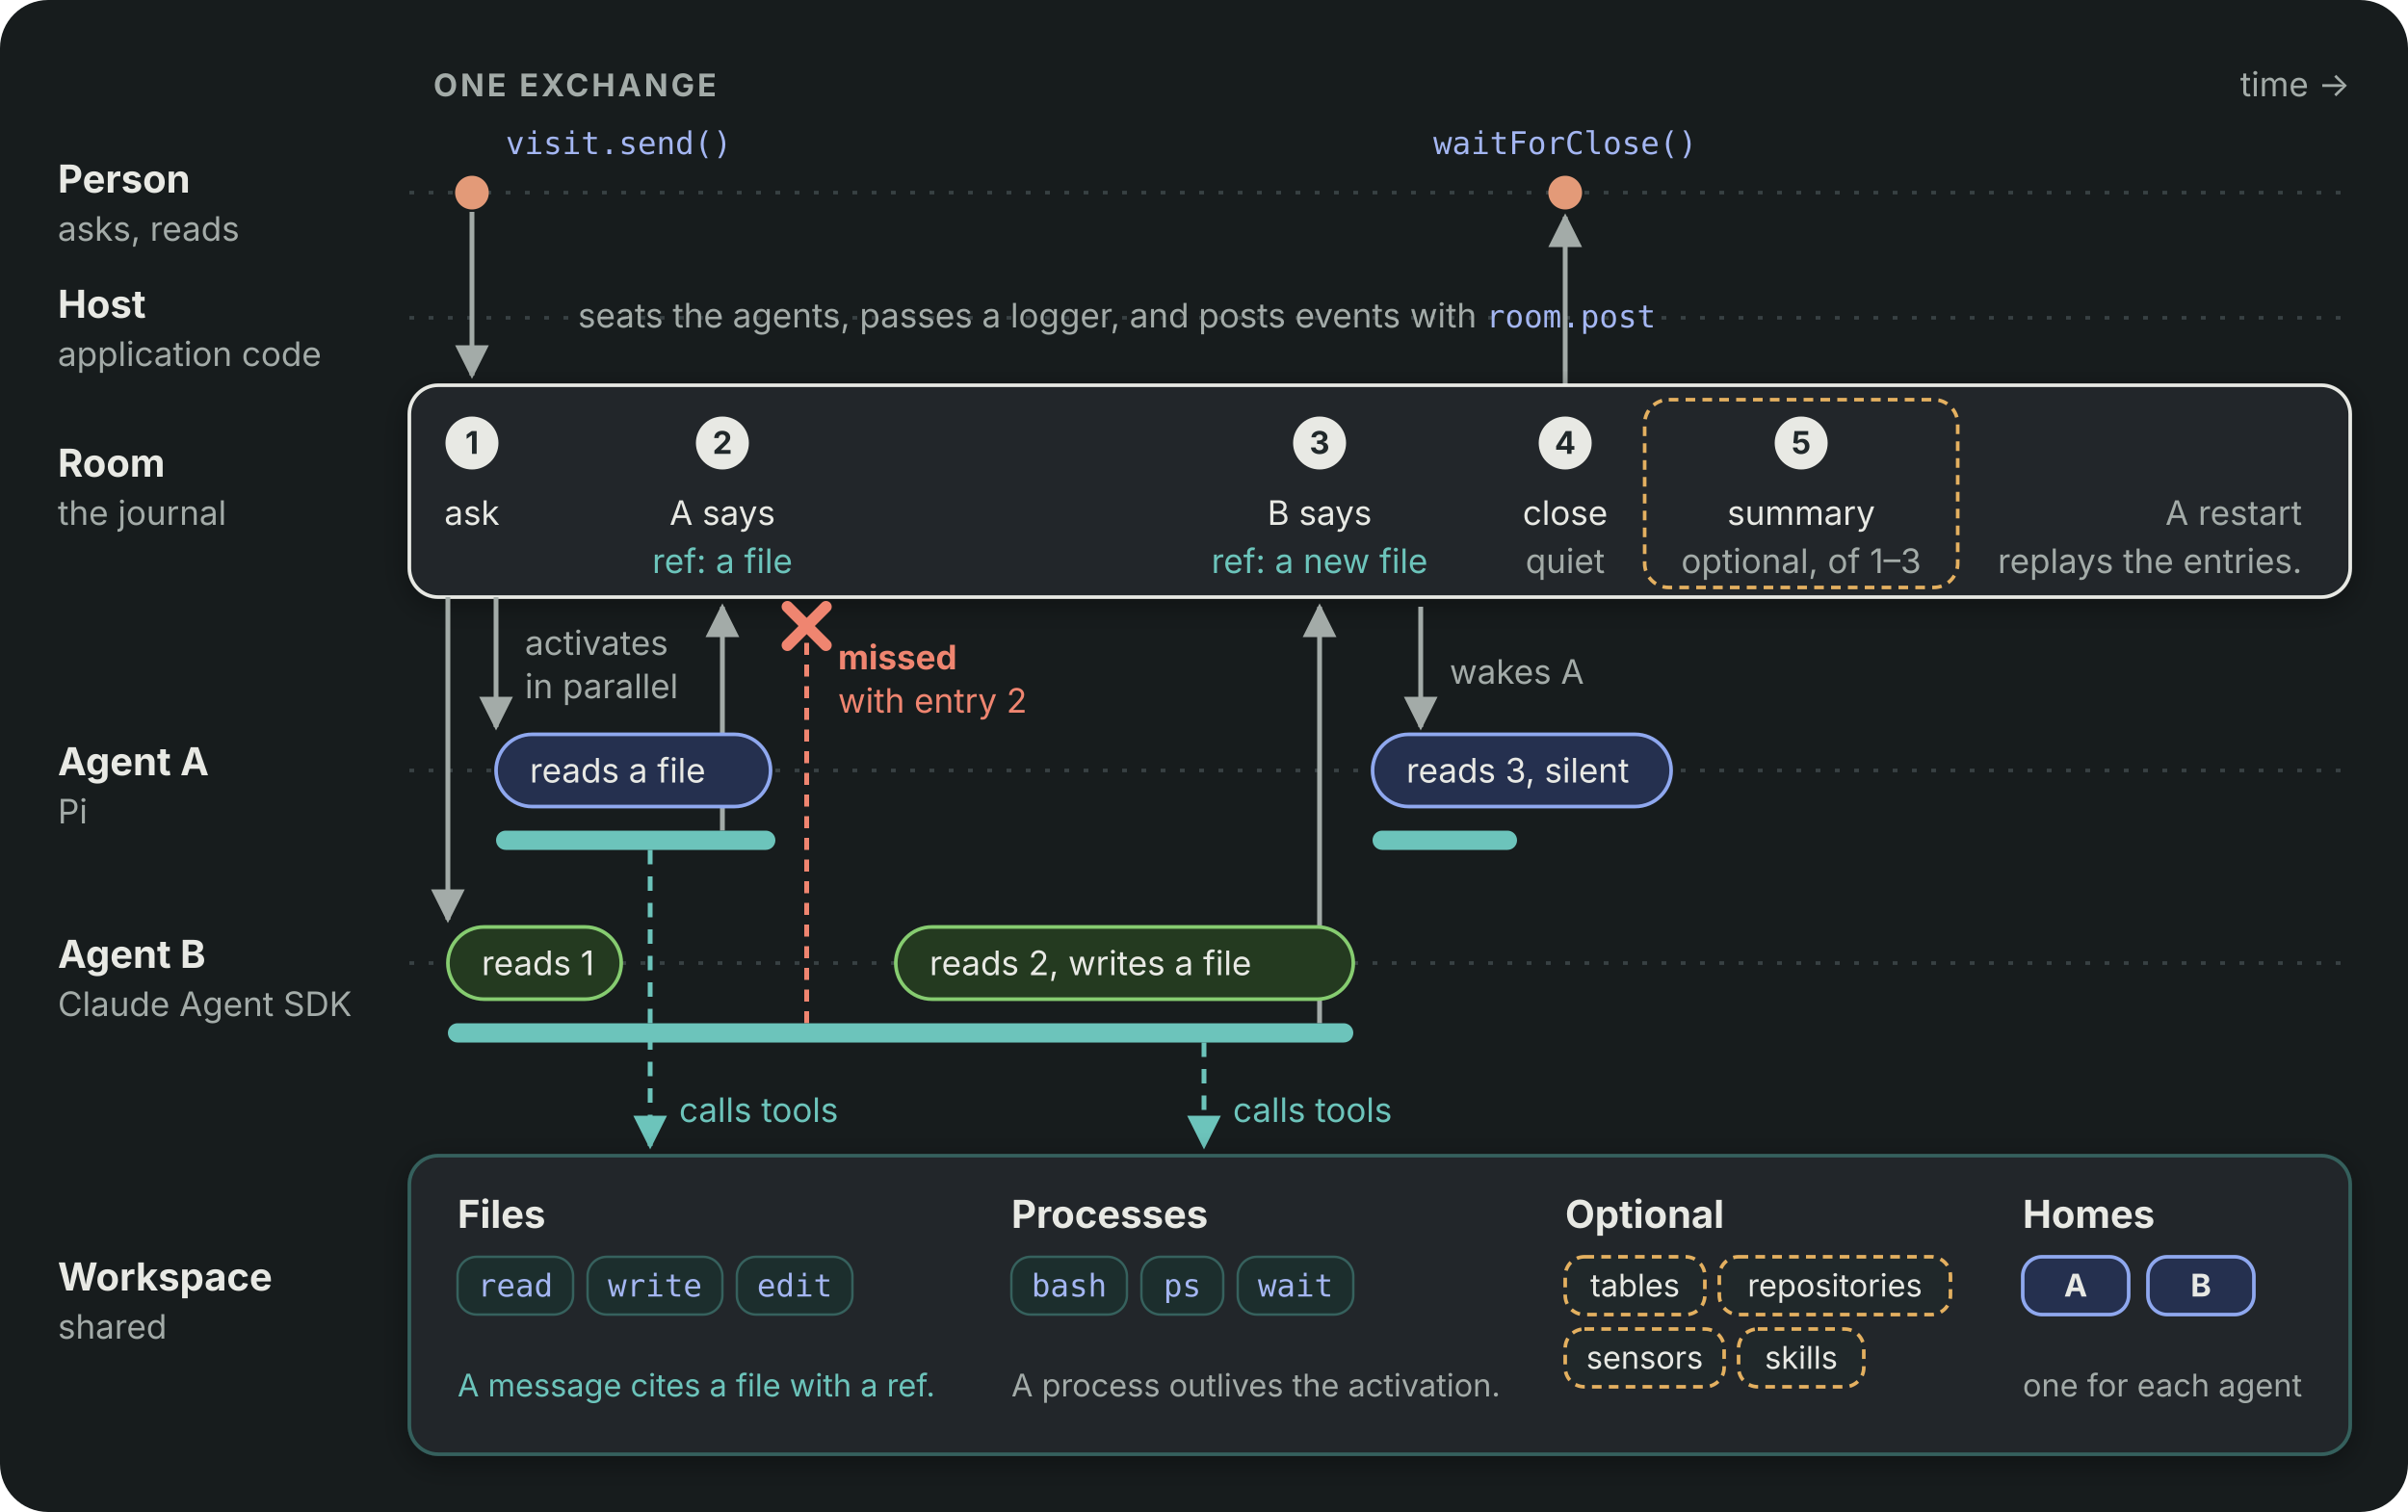
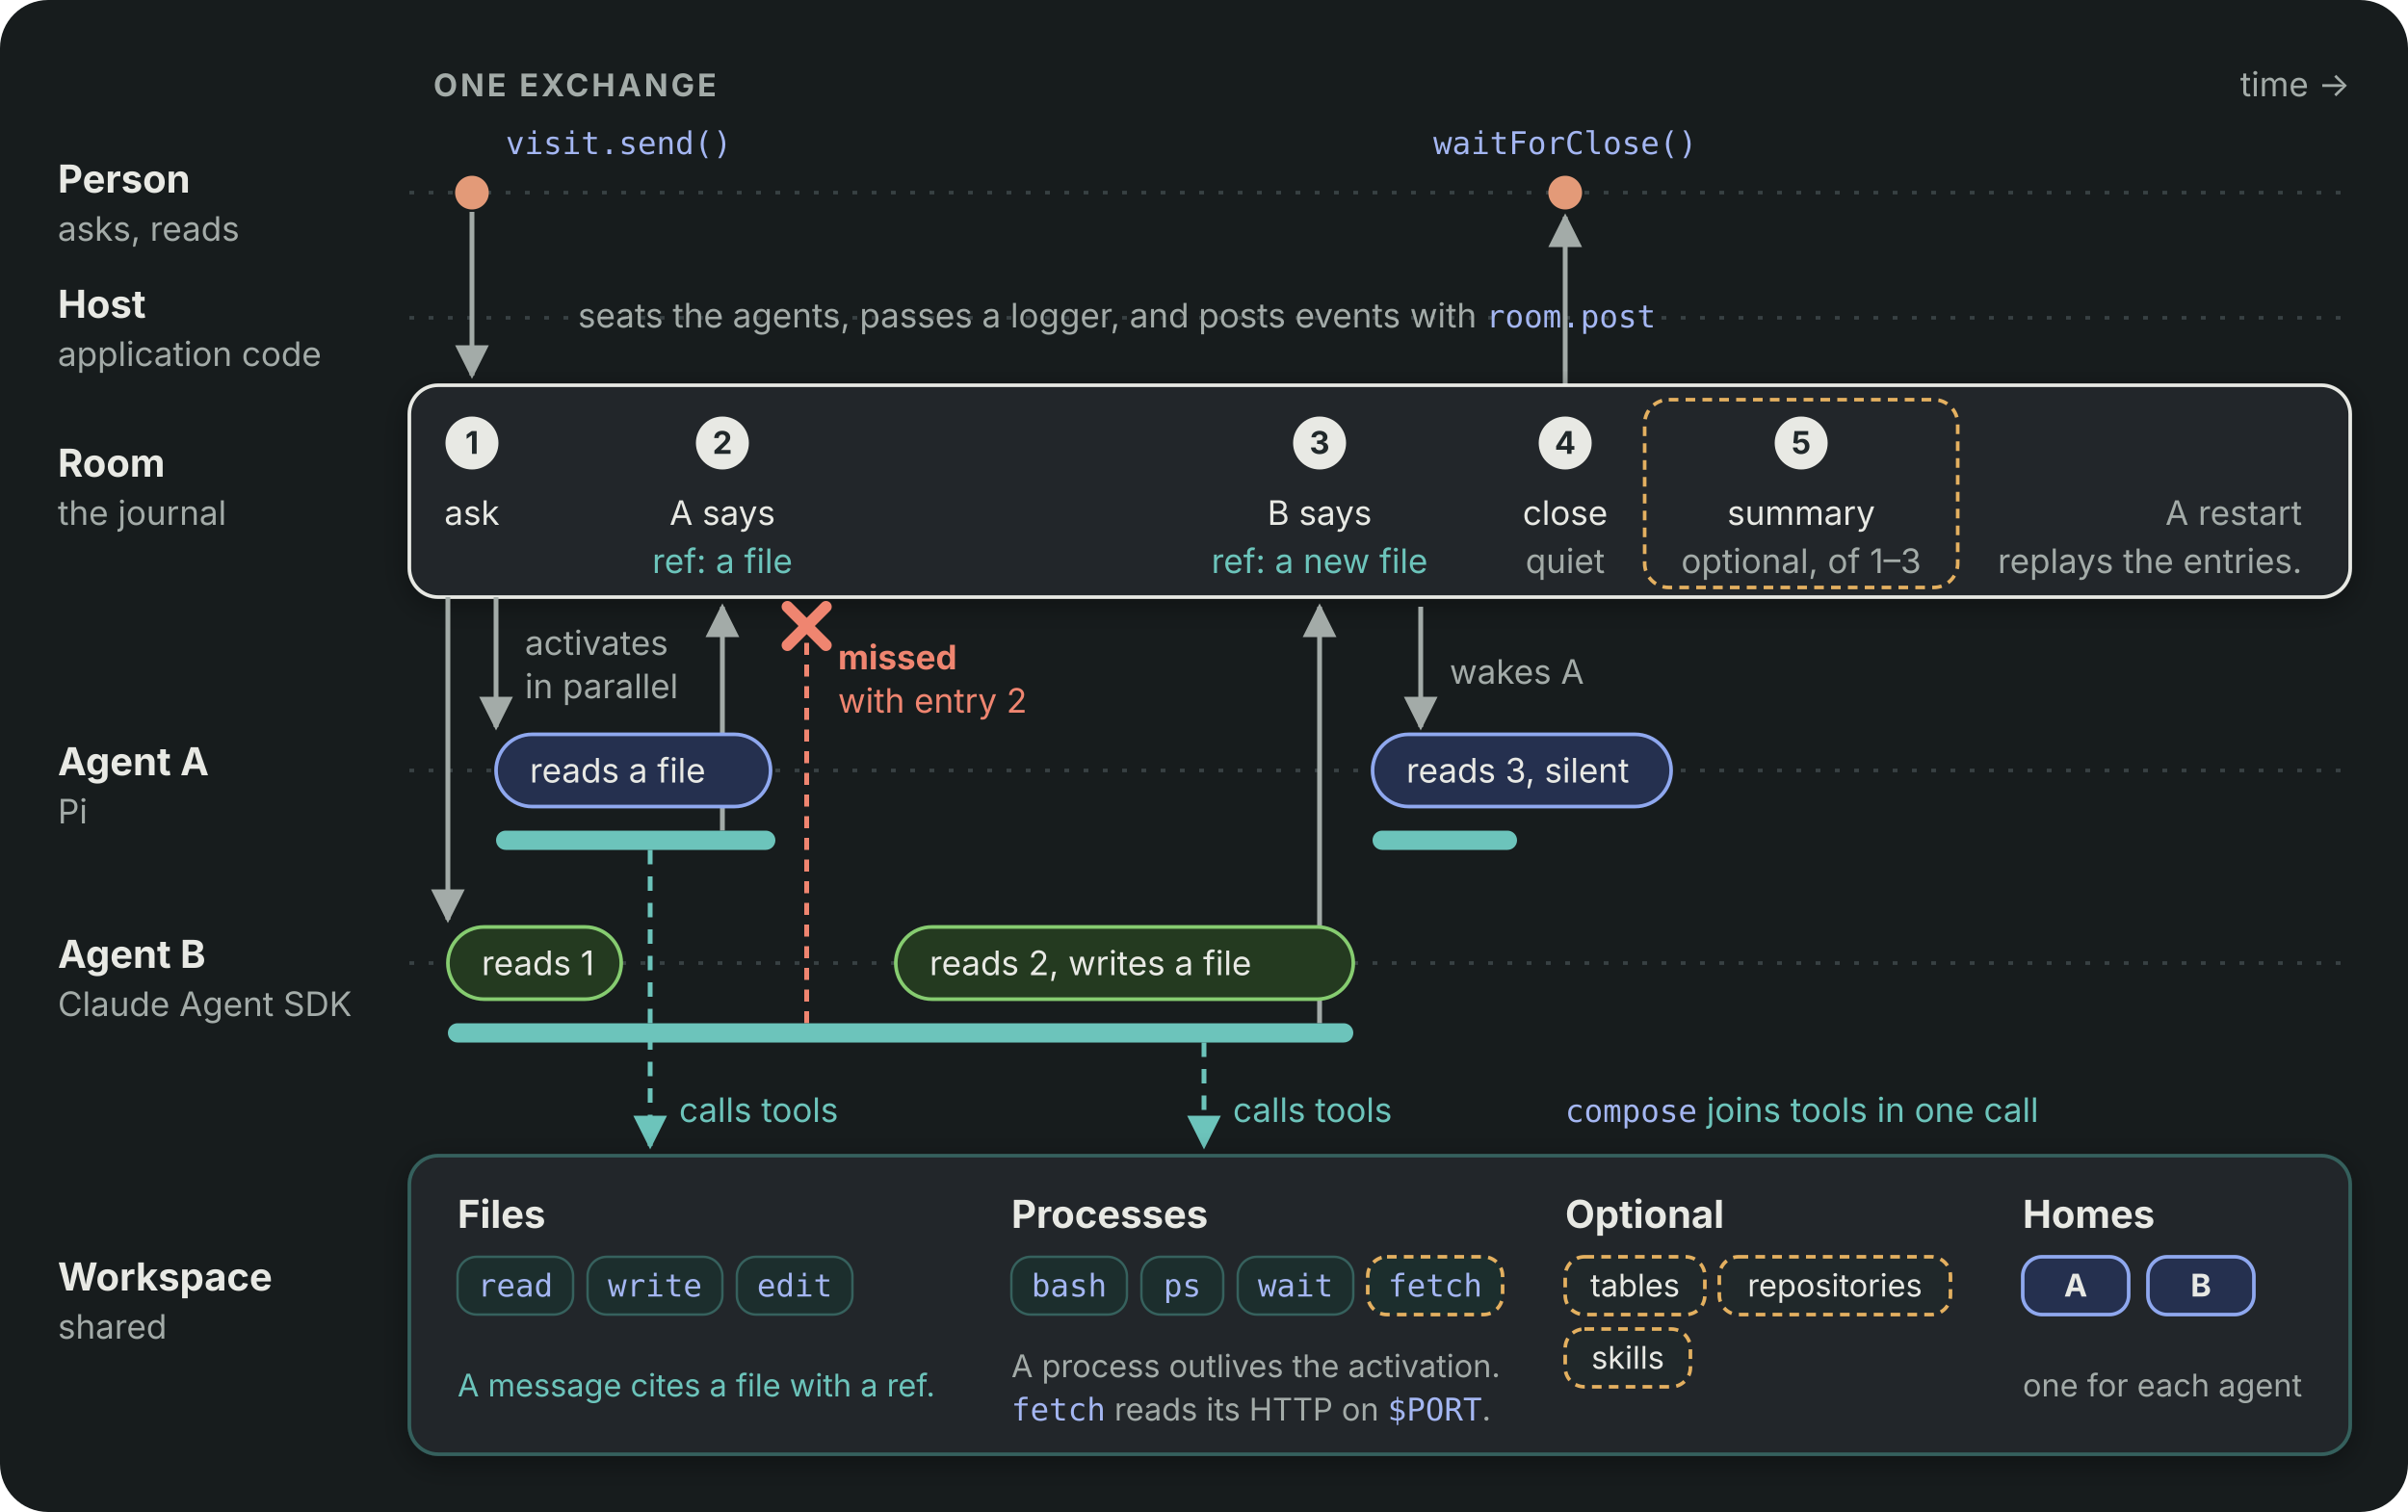
<svg xmlns="http://www.w3.org/2000/svg" width="1000" height="628" viewBox="0 0 1000 628" role="img" aria-labelledby="title desc">
  <defs>
    <marker id="arrow" viewBox="0 0 10 10" refX="9" refY="5" markerWidth="7" markerHeight="7" orient="auto-start-reverse">
      <path d="M0 0 10 5 0 10Z" fill="#a3aba8" />
    </marker>
    <marker id="arrow-teal" viewBox="0 0 10 10" refX="9" refY="5" markerWidth="7" markerHeight="7" orient="auto-start-reverse">
      <path d="M0 0 10 5 0 10Z" fill="#6cc4bb" />
    </marker>
    <marker id="cross" viewBox="0 0 12 12" refX="6" refY="6" markerWidth="12" markerHeight="12">
      <path d="M2 2 10 10 M10 2 2 10" stroke="#ef8570" stroke-width="2.4" stroke-linecap="round" />
    </marker>
    <filter id="shadow" x="-10%" y="-10%" width="120%" height="130%">
      <feDropShadow dx="0" dy="3" stdDeviation="6" flood-color="#000000" flood-opacity="0.35" />
    </filter>
    <style>
      .sans { font-family: Inter, "IBM Plex Sans", system-ui, sans-serif; }
      .mono { font-family: "IBM Plex Mono", ui-monospace, monospace; }
      .ink { fill: #e8e9e4; } .dim { fill: #a3aba8; } .teal { fill: #6cc4bb; } .red { fill: #ef8570; } .code { fill: #a4b6f2; }
      .n { font-size: 16px; font-weight: 700; } .s { font-size: 14px; } .x { font-size: 13px; } .c { font-size: 13px; } .lab { font-size: 13px; font-weight: 700; }
      .flow { fill: none; stroke: #a3aba8; stroke-width: 2; }
      .flow-red { fill: none; stroke: #ef8570; stroke-width: 2; stroke-dasharray: 5 4; }
      .flow-teal { fill: none; stroke: #6cc4bb; stroke-width: 2; stroke-dasharray: 6 5; }
      .guide { stroke: #384143; stroke-width: 1.5; stroke-dasharray: 2 6; }
    </style>
  </defs>
  <rect width="1000" height="628" rx="20" fill="#171c1d" />
  <text x="24" y="80" text-anchor="start" class="sans ink n">Person</text>
  <text x="24" y="100" text-anchor="start" class="sans dim s">asks, reads</text>
  <text x="24" y="132" text-anchor="start" class="sans ink n">Host</text>
  <text x="24" y="152" text-anchor="start" class="sans dim s">application code</text>
  <text x="24" y="198" text-anchor="start" class="sans ink n">Room</text>
  <text x="24" y="218" text-anchor="start" class="sans dim s">the journal</text>
  <text x="24" y="322" text-anchor="start" class="sans ink n">Agent A</text>
  <text x="24" y="342" text-anchor="start" class="sans dim s">Pi</text>
  <text x="24" y="402" text-anchor="start" class="sans ink n">Agent B</text>
  <text x="24" y="422" text-anchor="start" class="sans dim s">Claude Agent SDK</text>
  <text x="24" y="536" text-anchor="start" class="sans ink n">Workspace</text>
  <text x="24" y="556" text-anchor="start" class="sans dim s">shared</text>
  <line x1="170" y1="80" x2="976" y2="80" class="guide" />
  <line x1="170" y1="132" x2="976" y2="132" class="guide" />
  <line x1="170" y1="320" x2="976" y2="320" class="guide" />
  <line x1="170" y1="400" x2="976" y2="400" class="guide" />
  <text x="180" y="40" text-anchor="start" class="sans dim lab" letter-spacing="1.2">ONE EXCHANGE</text>
  <text x="976" y="40" text-anchor="end" class="sans dim s">time →</text>
  <circle cx="196" cy="80" r="7" fill="#e39a78" />
  <circle cx="650" cy="80" r="7" fill="#e39a78" />
  <text x="210" y="64" text-anchor="start" class="mono code c">visit.send()</text>
  <text x="650" y="64" text-anchor="middle" class="mono code c">waitForClose()</text>
  <path d="M196 88 V156" class="flow" marker-end="url(#arrow)" />
  <path d="M650 160 V90" class="flow" marker-end="url(#arrow)" />
  <text x="240" y="136" text-anchor="start" class="sans dim s">seats the agents, passes a logger, and posts events with <tspan class="mono code c">room.post</tspan>
  </text>
  <g filter="url(#shadow)">
    <rect x="170" y="160" width="806" height="88" rx="12" fill="#20282a" stroke="#e8e9e4" stroke-width="1.5" />
  </g>
  <circle cx="196" cy="184" r="11" fill="#e8e9e4" />
  <text x="196" y="188.5" text-anchor="middle" class="sans x" fill="#20282a" font-weight="700">1</text>
  <text x="196" y="218" text-anchor="middle" class="sans ink s">ask</text>
  <circle cx="300" cy="184" r="11" fill="#e8e9e4" />
  <text x="300" y="188.5" text-anchor="middle" class="sans x" fill="#20282a" font-weight="700">2</text>
  <text x="300" y="218" text-anchor="middle" class="sans ink s">A says</text>
  <text x="300" y="238" text-anchor="middle" class="sans teal s">ref: a file</text>
  <circle cx="548" cy="184" r="11" fill="#e8e9e4" />
  <text x="548" y="188.5" text-anchor="middle" class="sans x" fill="#20282a" font-weight="700">3</text>
  <text x="548" y="218" text-anchor="middle" class="sans ink s">B says</text>
  <text x="548" y="238" text-anchor="middle" class="sans teal s">ref: a new file</text>
  <circle cx="650" cy="184" r="11" fill="#e8e9e4" />
  <text x="650" y="188.5" text-anchor="middle" class="sans x" fill="#20282a" font-weight="700">4</text>
  <text x="650" y="218" text-anchor="middle" class="sans ink s">close</text>
  <text x="650" y="238" text-anchor="middle" class="sans dim s">quiet</text>
  <rect x="683" y="166" width="130" height="78" rx="10" fill="none" stroke="#e4b060" stroke-width="1.5" stroke-dasharray="4 3" />
  <circle cx="748" cy="184" r="11" fill="#e8e9e4" />
  <text x="748" y="188.5" text-anchor="middle" class="sans x" fill="#20282a" font-weight="700">5</text>
  <text x="748" y="218" text-anchor="middle" class="sans ink s">summary</text>
  <text x="748" y="238" text-anchor="middle" class="sans dim s">optional, of 1–3</text>
  <text x="956" y="218" text-anchor="end" class="sans dim s">A restart</text>
  <text x="956" y="238" text-anchor="end" class="sans dim s">replays the entries.</text>
  <path d="M186 248 V382" class="flow" marker-end="url(#arrow)" />
  <path d="M206 248 V302" class="flow" marker-end="url(#arrow)" />
  <text x="218" y="272" text-anchor="start" class="sans dim s">activates</text>
  <text x="218" y="290" text-anchor="start" class="sans dim s">in parallel</text>
  <path d="M300 345 V252" class="flow" marker-end="url(#arrow)" />
  <path d="M335 425 V260" class="flow-red" marker-end="url(#cross)" />
  <text x="348" y="278" text-anchor="start" class="sans red s" font-weight="700">missed</text>
  <text x="348" y="296" text-anchor="start" class="sans red s">with entry 2</text>
  <path d="M548 425 V252" class="flow" marker-end="url(#arrow)" />
  <path d="M590 252 V302" class="flow" marker-end="url(#arrow)" />
  <text x="602" y="284" text-anchor="start" class="sans dim s">wakes A</text>
  <rect x="206" y="305" width="114" height="30" rx="15" fill="#25304f" stroke="#8fa8ef" stroke-width="1.5" />
  <text x="220" y="325" text-anchor="start" class="sans ink s">reads a file</text>
  <rect x="206" y="345" width="116" height="8" rx="4" fill="#6cc4bb" />
  <rect x="570" y="305" width="124" height="30" rx="15" fill="#25304f" stroke="#8fa8ef" stroke-width="1.5" />
  <text x="584" y="325" text-anchor="start" class="sans ink s">reads 3, silent</text>
  <rect x="570" y="345" width="60" height="8" rx="4" fill="#6cc4bb" />
  <rect x="186" y="385" width="72" height="30" rx="15" fill="#243a20" stroke="#86cc70" stroke-width="1.5" />
  <text x="200" y="405" text-anchor="start" class="sans ink s">reads 1</text>
  <rect x="372" y="385" width="190" height="30" rx="15" fill="#243a20" stroke="#86cc70" stroke-width="1.5" />
  <text x="386" y="405" text-anchor="start" class="sans ink s">reads 2, writes a file</text>
  <rect x="186" y="425" width="376" height="8" rx="4" fill="#6cc4bb" />
  <path d="M270 353 V476" class="flow-teal" marker-end="url(#arrow-teal)" />
  <path d="M500 433 V476" class="flow-teal" marker-end="url(#arrow-teal)" />
  <text x="282" y="466" text-anchor="start" class="sans teal s">calls tools</text>
  <text x="512" y="466" text-anchor="start" class="sans teal s">calls tools</text>
+   <text x="650" y="466" text-anchor="start" class="sans teal s">
+     <tspan class="mono code c">compose</tspan> joins tools in one call</text>
  <g filter="url(#shadow)">
    <rect x="170" y="480" width="806" height="124" rx="12" fill="#20282a" stroke="#36615d" stroke-width="1.5" />
  </g>
  <text x="190" y="510" text-anchor="start" class="sans ink n">Files</text>
  <rect x="190" y="522" width="48" height="24" rx="8" fill="#1c2e2d" stroke="#36615d" />
  <text x="214.0" y="538.5" text-anchor="middle" class="mono code c">read</text>
  <rect x="244" y="522" width="56" height="24" rx="8" fill="#1c2e2d" stroke="#36615d" />
  <text x="272.0" y="538.5" text-anchor="middle" class="mono code c">write</text>
  <rect x="306" y="522" width="48" height="24" rx="8" fill="#1c2e2d" stroke="#36615d" />
  <text x="330.0" y="538.5" text-anchor="middle" class="mono code c">edit</text>
  <text x="190" y="580" text-anchor="start" class="sans teal x">A message cites a file with a ref.</text>
  <text x="420" y="510" text-anchor="start" class="sans ink n">Processes</text>
  <rect x="420" y="522" width="48" height="24" rx="8" fill="#1c2e2d" stroke="#36615d" />
  <text x="444.0" y="538.5" text-anchor="middle" class="mono code c">bash</text>
  <rect x="474" y="522" width="34" height="24" rx="8" fill="#1c2e2d" stroke="#36615d" />
  <text x="491.0" y="538.5" text-anchor="middle" class="mono code c">ps</text>
  <rect x="514" y="522" width="48" height="24" rx="8" fill="#1c2e2d" stroke="#36615d" />
  <text x="538.0" y="538.5" text-anchor="middle" class="mono code c">wait</text>
-   <text x="420" y="580" text-anchor="start" class="sans dim x">A process outlives the activation.</text>
+   <rect x="568" y="522" width="56" height="24" rx="8" fill="#1c2e2d" stroke="#e4b060" stroke-width="1.5" stroke-dasharray="4 3" />
+   <text x="596.0" y="538.5" text-anchor="middle" class="mono code c">fetch</text>
+   <text x="420" y="572" text-anchor="start" class="sans dim x">A process outlives the activation.</text>
+   <text x="420" y="590" text-anchor="start" class="sans dim x">
+     <tspan class="mono code c">fetch</tspan> reads its HTTP on <tspan class="mono code c">$PORT</tspan>.</text>
  <text x="650" y="510" text-anchor="start" class="sans ink n">Optional</text>
  <rect x="650" y="522" width="58" height="24" rx="8" fill="#20282a" stroke="#e4b060" stroke-width="1.5" stroke-dasharray="4 3" />
  <text x="679.0" y="538.5" text-anchor="middle" class="sans ink x">tables</text>
  <rect x="714" y="522" width="96" height="24" rx="8" fill="#20282a" stroke="#e4b060" stroke-width="1.5" stroke-dasharray="4 3" />
  <text x="762.0" y="538.5" text-anchor="middle" class="sans ink x">repositories</text>
-   <rect x="650" y="552" width="66" height="24" rx="8" fill="#20282a" stroke="#e4b060" stroke-width="1.5" stroke-dasharray="4 3" />
-   <text x="683.0" y="568.5" text-anchor="middle" class="sans ink x">sensors</text>
-   <rect x="722" y="552" width="52" height="24" rx="8" fill="#20282a" stroke="#e4b060" stroke-width="1.5" stroke-dasharray="4 3" />
-   <text x="748.0" y="568.5" text-anchor="middle" class="sans ink x">skills</text>
+   <rect x="650" y="552" width="52" height="24" rx="8" fill="#20282a" stroke="#e4b060" stroke-width="1.5" stroke-dasharray="4 3" />
+   <text x="676.0" y="568.5" text-anchor="middle" class="sans ink x">skills</text>
  <text x="840" y="510" text-anchor="start" class="sans ink n">Homes</text>
  <rect x="840" y="522" width="44" height="24" rx="8" fill="#25304f" stroke="#8fa8ef" stroke-width="1.5" />
  <text x="862" y="538.5" text-anchor="middle" class="sans ink x" font-weight="700">A</text>
  <rect x="892" y="522" width="44" height="24" rx="8" fill="#25304f" stroke="#8fa8ef" stroke-width="1.5" />
  <text x="914" y="538.5" text-anchor="middle" class="sans ink x" font-weight="700">B</text>
  <text x="840" y="580" text-anchor="start" class="sans dim x">one for each agent</text>
</svg>
